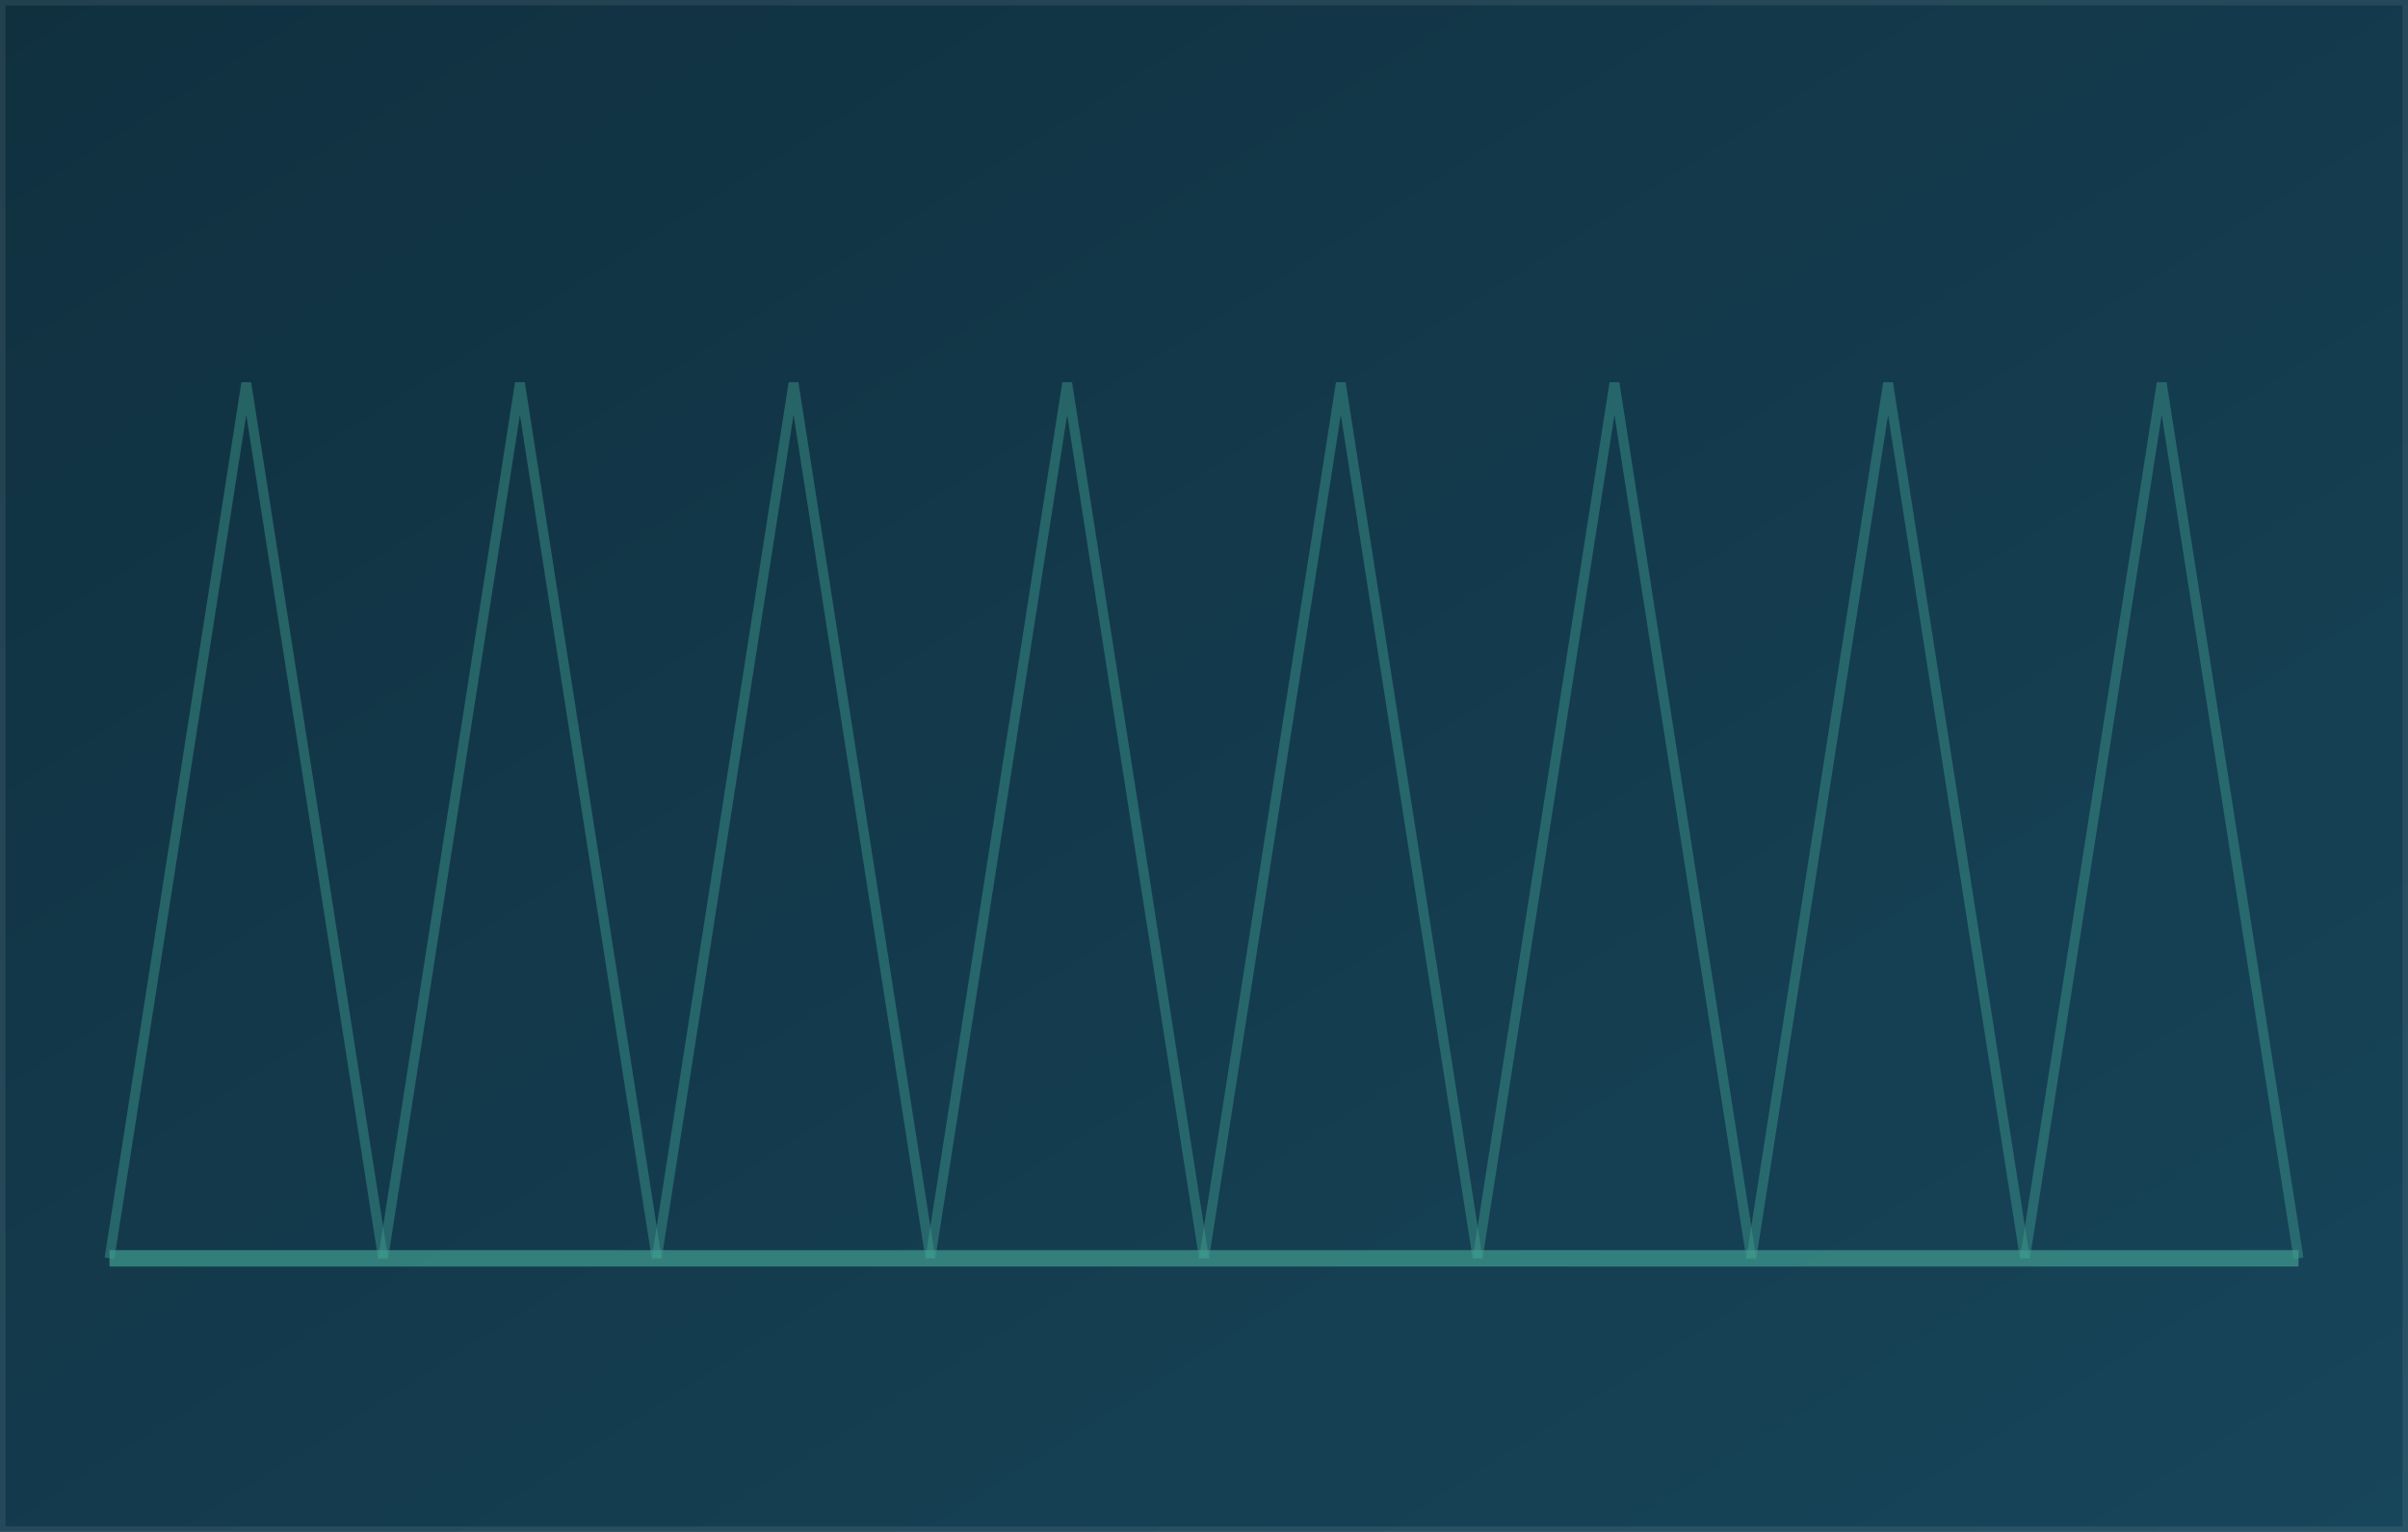
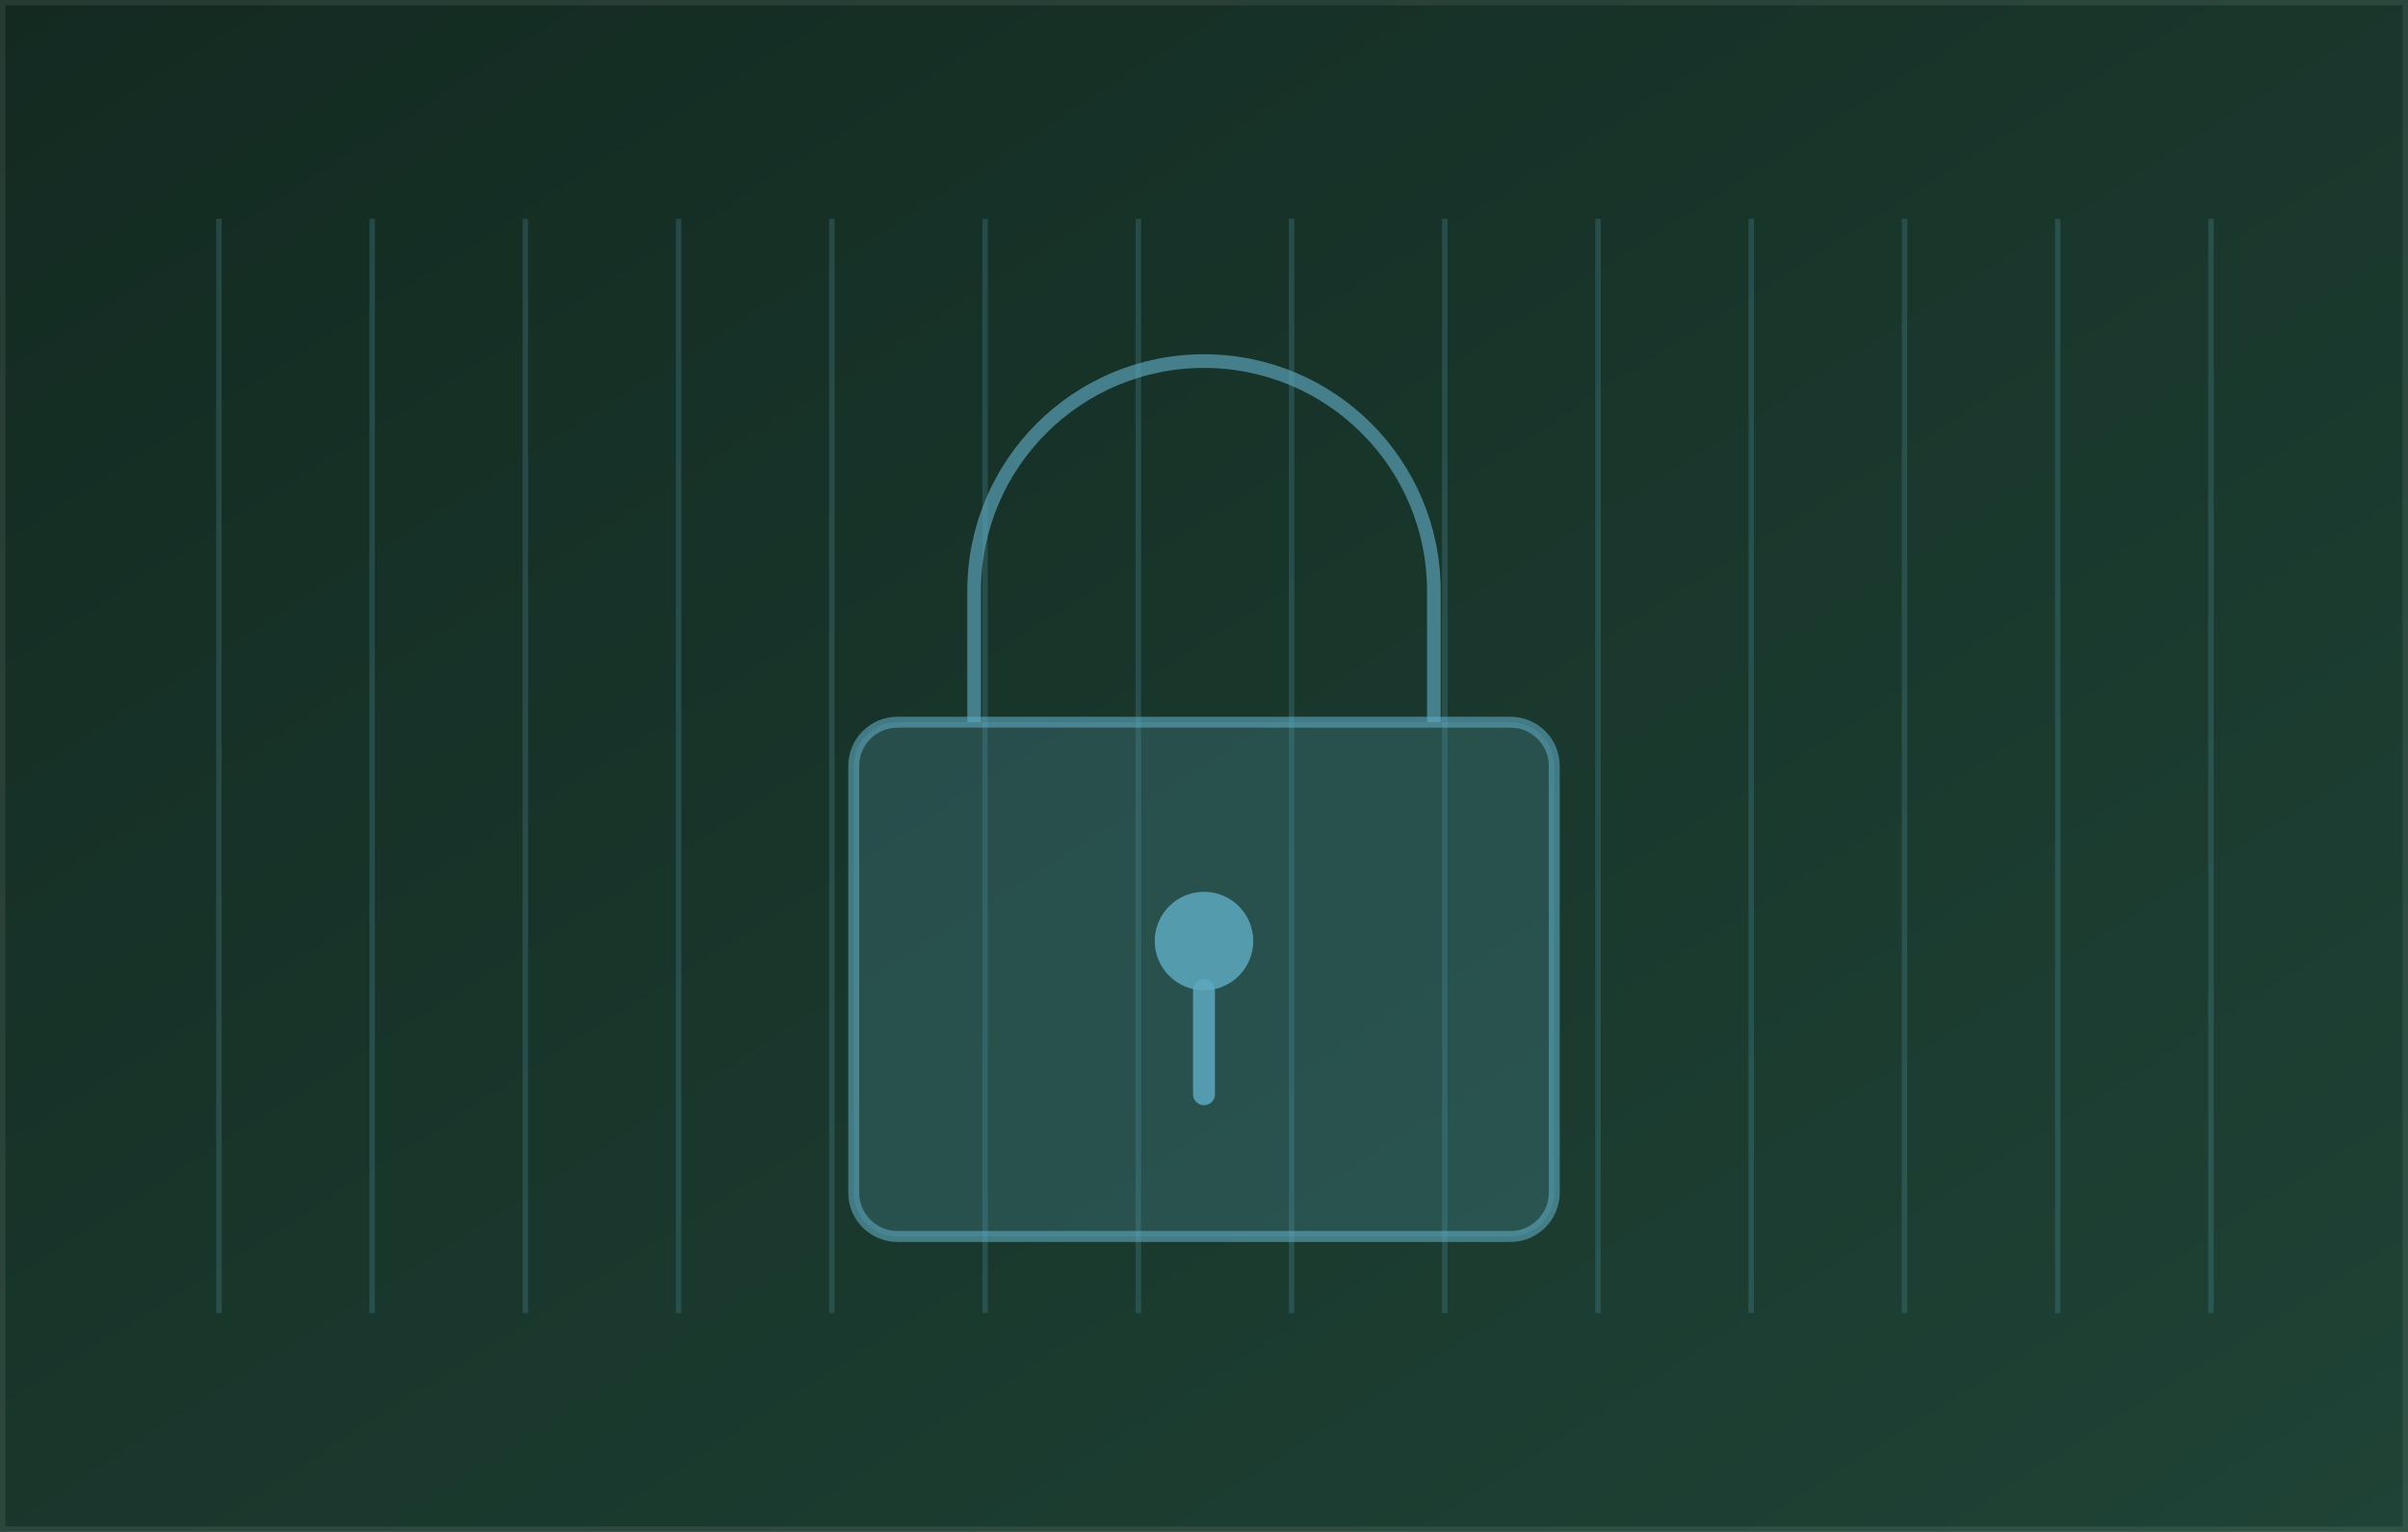
<svg xmlns="http://www.w3.org/2000/svg" viewBox="0 0 440 280" role="img" aria-label="Cybersecurity" preserveAspectRatio="xMidYMid slice">
  <defs>
    <linearGradient id="g" x1="0" y1="0" x2="1" y2="1">
-       <stop offset="0%" stop-color="#10303F" />
-       <stop offset="100%" stop-color="#17455A" />
+       <stop offset="0%" stop-color="#132A21" />
+       <stop offset="100%" stop-color="#1F4336" />
    </linearGradient>
+     <clipPath id="c">
+       <rect width="440" height="280" />
+     </clipPath>
  </defs>
  <rect width="440" height="280" fill="url(#g)" />
-   <g>
-     <path d="M20 230 L45 70 L70 230" stroke="#3F9B8E" stroke-width="1.8" fill="none" opacity=".45" />
-     <path d="M70 230 L95 70 L120 230" stroke="#3F9B8E" stroke-width="1.8" fill="none" opacity=".45" />
-     <path d="M120 230 L145 70 L170 230" stroke="#3F9B8E" stroke-width="1.8" fill="none" opacity=".45" />
-     <path d="M170 230 L195 70 L220 230" stroke="#3F9B8E" stroke-width="1.8" fill="none" opacity=".45" />
-     <path d="M220 230 L245 70 L270 230" stroke="#3F9B8E" stroke-width="1.8" fill="none" opacity=".45" />
-     <path d="M270 230 L295 70 L320 230" stroke="#3F9B8E" stroke-width="1.8" fill="none" opacity=".45" />
-     <path d="M320 230 L345 70 L370 230" stroke="#3F9B8E" stroke-width="1.8" fill="none" opacity=".45" />
-     <path d="M370 230 L395 70 L420 230" stroke="#3F9B8E" stroke-width="1.8" fill="none" opacity=".45" />
-     <path d="M20 230 H420" stroke="#3F9B8E" stroke-width="3" opacity=".7" />
+   <g clip-path="url(#c)">
+     <g stroke="#5DA8C0" fill="none" stroke-width="2.5" opacity=".65">
+       <path d="M178 132 V108 a42 42 0 0 1 84 0 V132" />
+     </g>
+     <rect x="156" y="132" width="128" height="94" rx="8" fill="#5DA8C0" opacity=".22" />
+     <rect x="156" y="132" width="128" height="94" rx="8" fill="none" stroke="#5DA8C0" stroke-width="2" opacity=".6" />
+     <circle cx="220" cy="172" r="9" fill="#5DA8C0" opacity=".85" />
+     <path d="M220 181 V200" stroke="#5DA8C0" stroke-width="4" opacity=".85" stroke-linecap="round" />
+     <g stroke="#5DA8C0" stroke-width="1" opacity=".22">
+       <path d="M40 40 V240" />
+       <path d="M68 40 V240" />
+       <path d="M96 40 V240" />
+       <path d="M124 40 V240" />
+       <path d="M152 40 V240" />
+       <path d="M180 40 V240" />
+       <path d="M208 40 V240" />
+       <path d="M236 40 V240" />
+       <path d="M264 40 V240" />
+       <path d="M292 40 V240" />
+       <path d="M320 40 V240" />
+       <path d="M348 40 V240" />
+       <path d="M376 40 V240" />
+       <path d="M404 40 V240" />
+     </g>
  </g>
-   <rect width="440" height="280" fill="none" stroke="rgba(255,255,255,.08)" stroke-width="2" />
+   <rect width="440" height="280" fill="none" stroke="#FFFFFF" stroke-opacity=".08" stroke-width="2" />
</svg>
